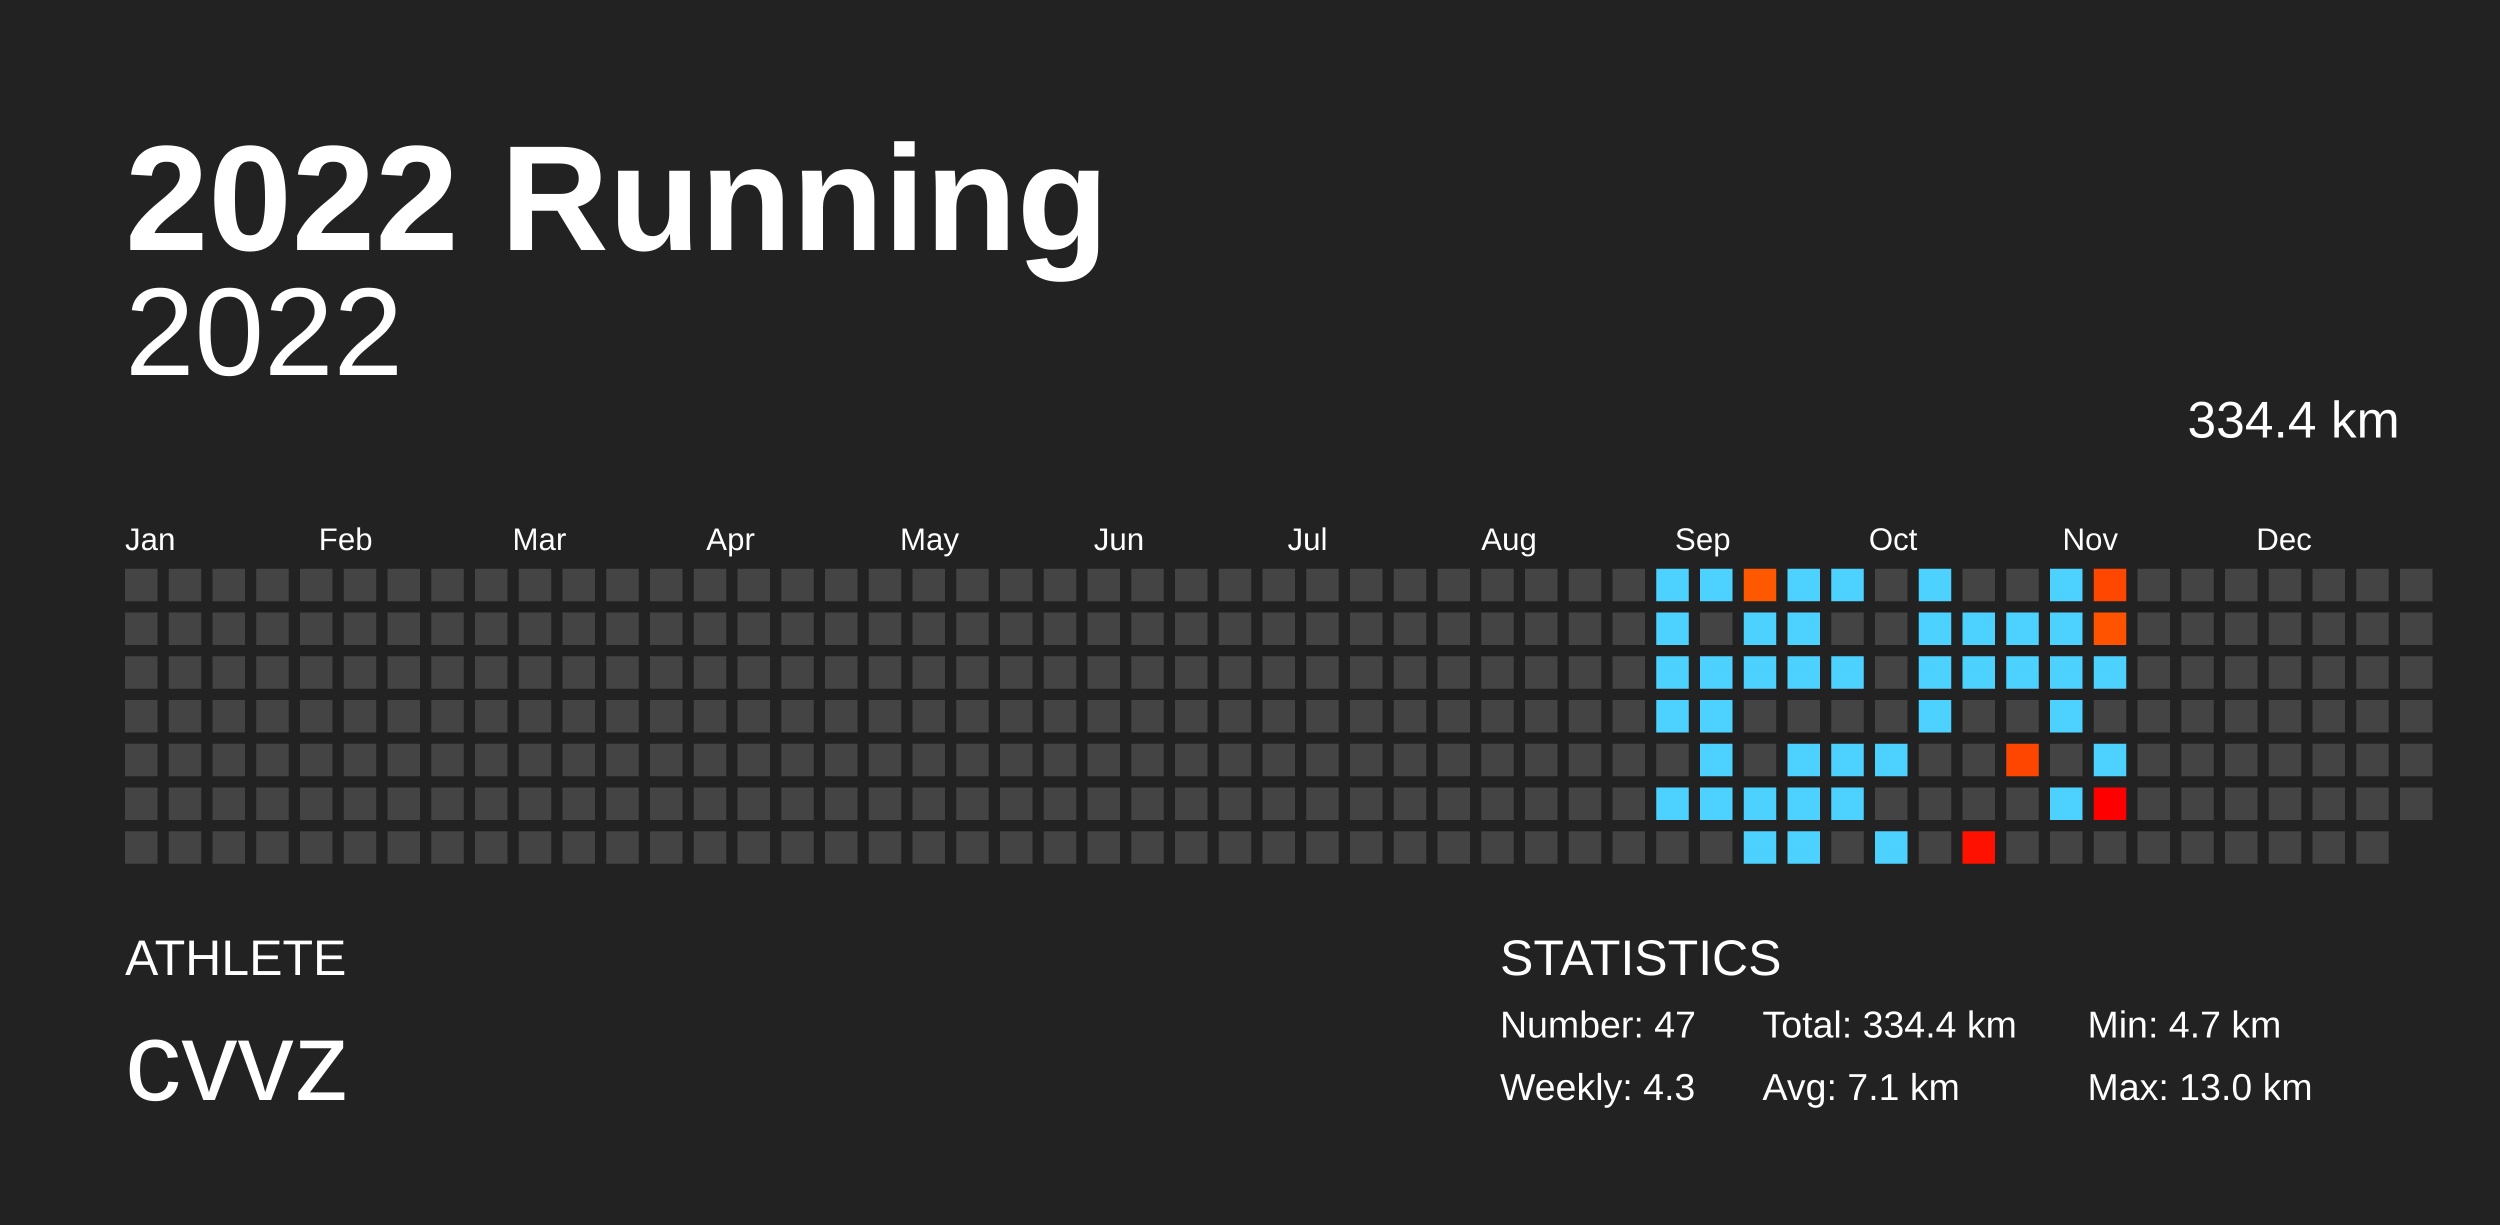
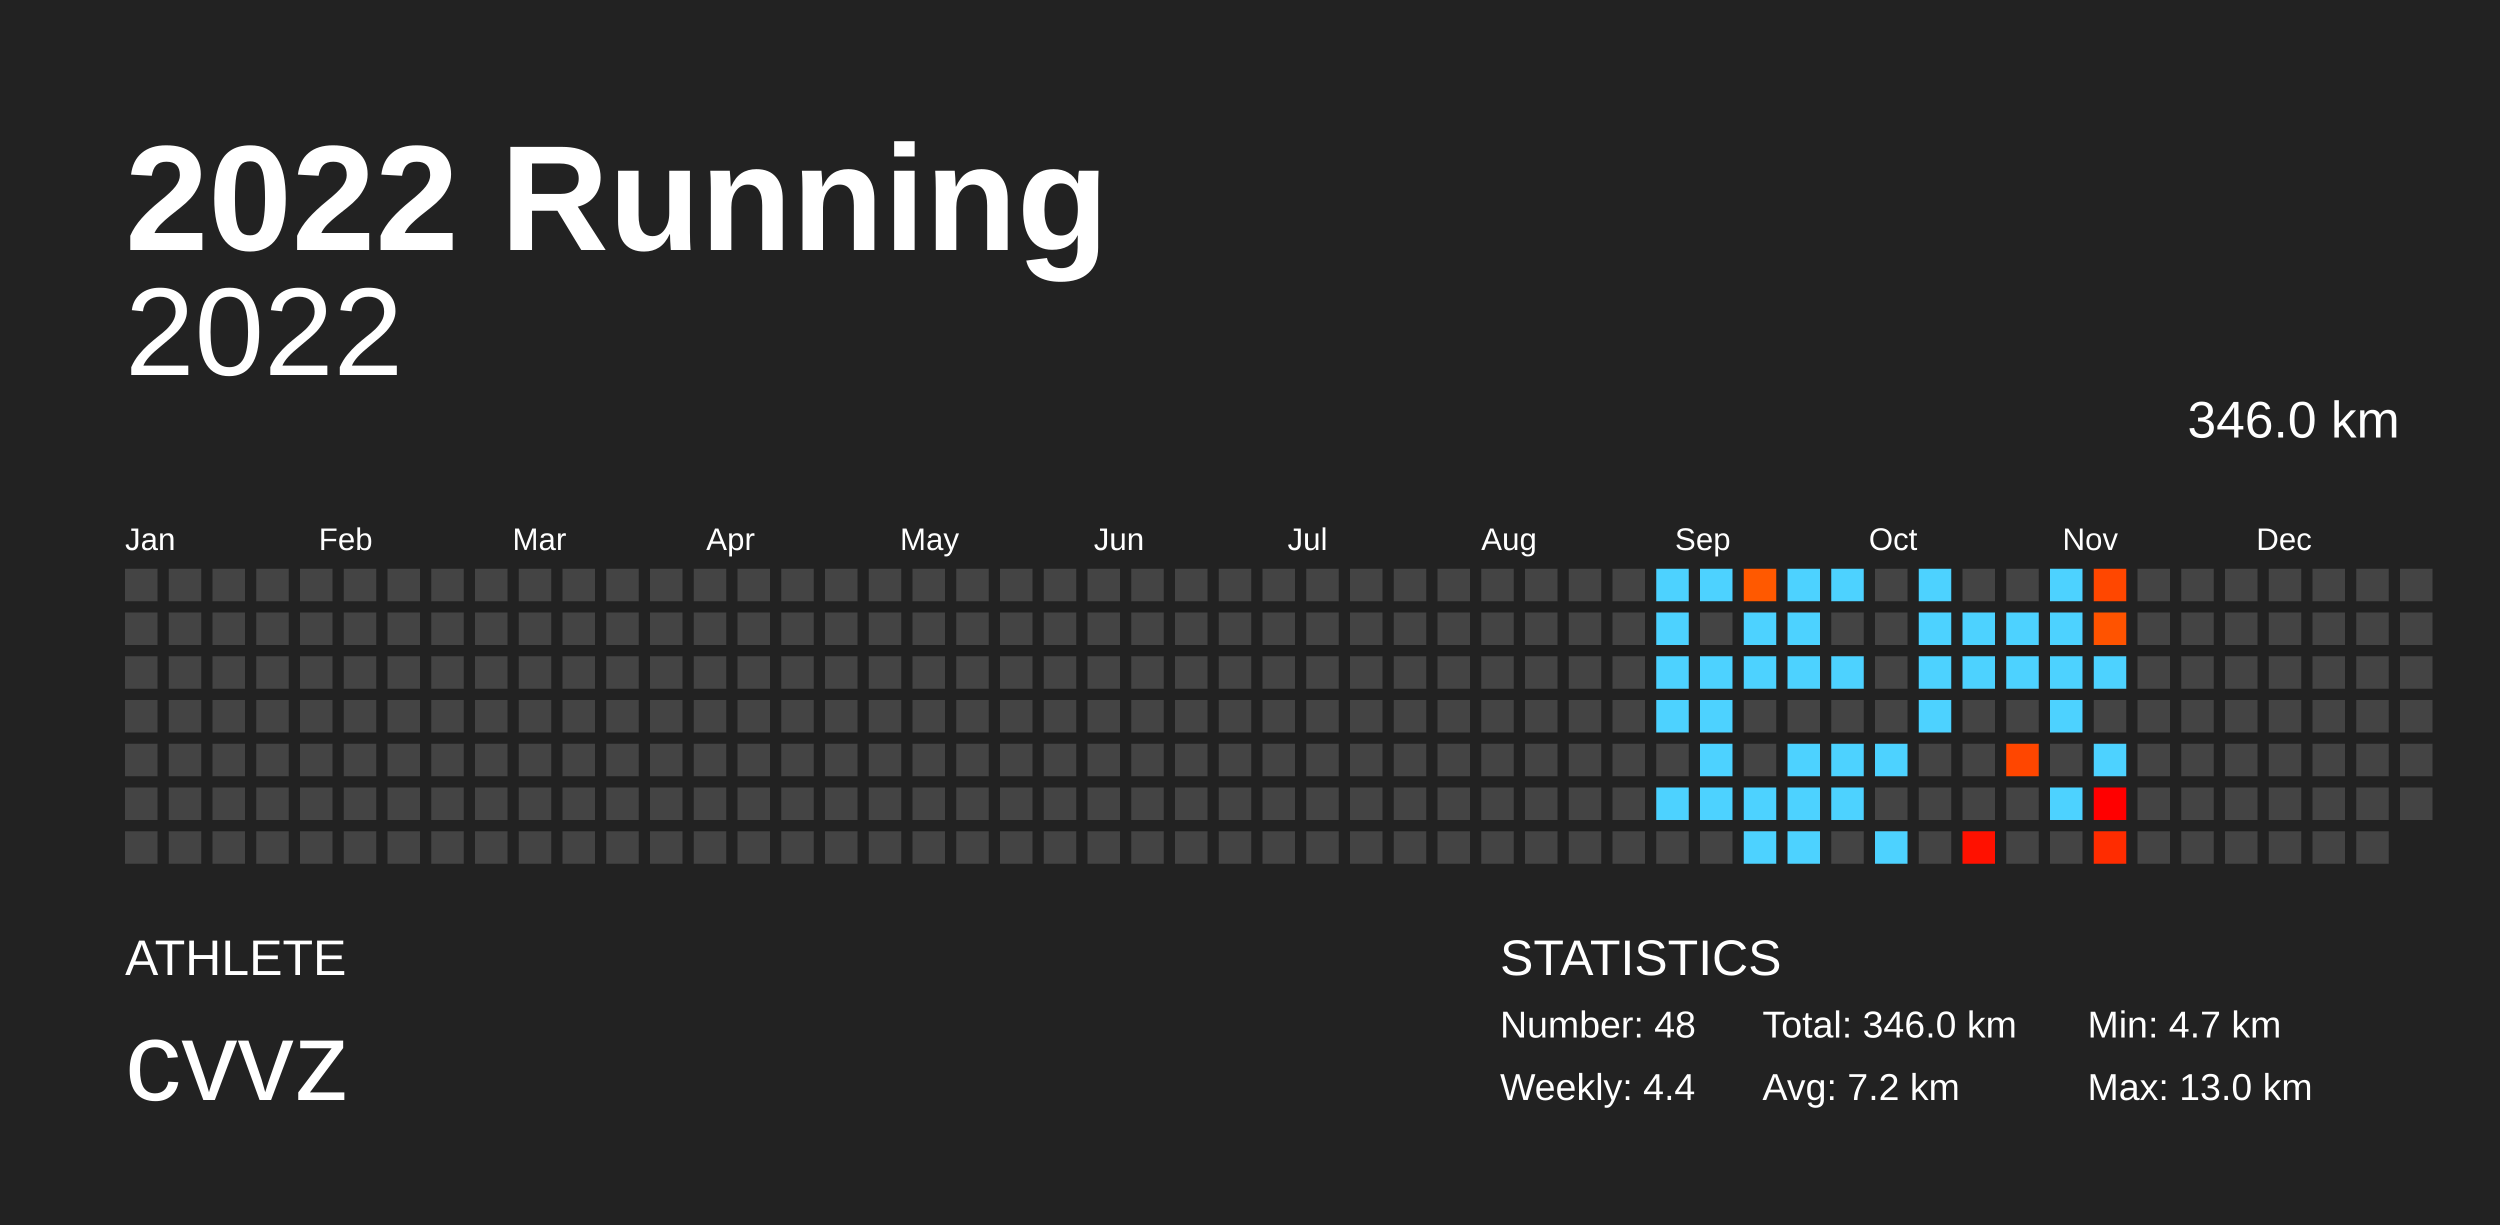
<svg xmlns="http://www.w3.org/2000/svg" baseProfile="full" height="98mm" version="1.1" viewBox="0,0,200,98" width="200mm">
  <defs />
  <rect fill="#222222" height="98" width="200" x="0" y="0" />
  <text fill="#FFFFFF" style="font-size:12px; font-family:Arial; font-weight:bold;" x="10" y="20">2022 Running</text>
  <text fill="#FFFFFF" style="font-size:4px; font-family:Arial" x="10" y="78">ATHLETE</text>
  <text fill="#FFFFFF" style="font-size:9px; font-family:Arial" x="10" y="88">cvvz</text>
  <text fill="#FFFFFF" style="font-size:4px; font-family:Arial" x="120" y="78">STATISTICS</text>
-   <text fill="#FFFFFF" style="font-size:3px; font-family:Arial" x="120" y="83">Number: 47</text>
-   <text fill="#FFFFFF" style="font-size:3px; font-family:Arial" x="120" y="88">Weekly: 4.3</text>
-   <text fill="#FFFFFF" style="font-size:3px; font-family:Arial" x="141" y="83">Total: 334.4 km</text>
-   <text fill="#FFFFFF" style="font-size:3px; font-family:Arial" x="141" y="88">Avg: 7.1 km</text>
+   <text fill="#FFFFFF" style="font-size:3px; font-family:Arial" x="120" y="83">Number: 48</text>
+   <text fill="#FFFFFF" style="font-size:3px; font-family:Arial" x="120" y="88">Weekly: 4.4</text>
+   <text fill="#FFFFFF" style="font-size:3px; font-family:Arial" x="141" y="83">Total: 346.0 km</text>
+   <text fill="#FFFFFF" style="font-size:3px; font-family:Arial" x="141" y="88">Avg: 7.2 km</text>
  <text fill="#FFFFFF" style="font-size:3px; font-family:Arial" x="167" y="83">Min: 4.7 km</text>
  <text fill="#FFFFFF" style="font-size:3px; font-family:Arial" x="167" y="88">Max: 13.0 km</text>
  <text alignment-baseline="hanging" fill="#FFFFFF" style="font-size:10.0px; font-family:Arial;" x="10" y="30">2022</text>
-   <text alignment-baseline="hanging" fill="#FFFFFF" style="font-size:4.125px; font-family:Arial;" x="175" y="35">334.4 km</text>
+   <text alignment-baseline="hanging" fill="#FFFFFF" style="font-size:4.125px; font-family:Arial;" x="175" y="35">346.0 km</text>
  <text fill="#FFFFFF" style="font-size:2.5px; font-family:Arial" x="10.0" y="44">Jan</text>
  <text fill="#FFFFFF" style="font-size:2.5px; font-family:Arial" x="25.5" y="44">Feb</text>
  <text fill="#FFFFFF" style="font-size:2.5px; font-family:Arial" x="41.0" y="44">Mar</text>
  <text fill="#FFFFFF" style="font-size:2.5px; font-family:Arial" x="56.5" y="44">Apr</text>
  <text fill="#FFFFFF" style="font-size:2.5px; font-family:Arial" x="72.0" y="44">May</text>
  <text fill="#FFFFFF" style="font-size:2.5px; font-family:Arial" x="87.5" y="44">Jun</text>
  <text fill="#FFFFFF" style="font-size:2.5px; font-family:Arial" x="103.0" y="44">Jul</text>
  <text fill="#FFFFFF" style="font-size:2.5px; font-family:Arial" x="118.5" y="44">Aug</text>
  <text fill="#FFFFFF" style="font-size:2.5px; font-family:Arial" x="134.0" y="44">Sep</text>
  <text fill="#FFFFFF" style="font-size:2.5px; font-family:Arial" x="149.5" y="44">Oct</text>
  <text fill="#FFFFFF" style="font-size:2.5px; font-family:Arial" x="165.0" y="44">Nov</text>
  <text fill="#FFFFFF" style="font-size:2.5px; font-family:Arial" x="180.5" y="44">Dec</text>
  <rect fill="#444444" height="2.6" width="2.6" x="10.0" y="45.5" />
  <rect fill="#444444" height="2.6" width="2.6" x="10.0" y="49.0" />
  <rect fill="#444444" height="2.6" width="2.6" x="10.0" y="52.5" />
  <rect fill="#444444" height="2.6" width="2.6" x="10.0" y="56.0" />
  <rect fill="#444444" height="2.6" width="2.6" x="10.0" y="59.5" />
  <rect fill="#444444" height="2.6" width="2.6" x="10.0" y="63.0" />
  <rect fill="#444444" height="2.6" width="2.6" x="10.0" y="66.5" />
  <rect fill="#444444" height="2.6" width="2.6" x="13.5" y="45.5" />
  <rect fill="#444444" height="2.6" width="2.6" x="13.5" y="49.0" />
  <rect fill="#444444" height="2.6" width="2.6" x="13.5" y="52.5" />
  <rect fill="#444444" height="2.6" width="2.6" x="13.5" y="56.0" />
  <rect fill="#444444" height="2.6" width="2.6" x="13.5" y="59.5" />
  <rect fill="#444444" height="2.6" width="2.6" x="13.5" y="63.0" />
  <rect fill="#444444" height="2.6" width="2.6" x="13.5" y="66.5" />
  <rect fill="#444444" height="2.6" width="2.6" x="17.0" y="45.5" />
  <rect fill="#444444" height="2.6" width="2.6" x="17.0" y="49.0" />
  <rect fill="#444444" height="2.6" width="2.6" x="17.0" y="52.5" />
  <rect fill="#444444" height="2.6" width="2.6" x="17.0" y="56.0" />
  <rect fill="#444444" height="2.6" width="2.6" x="17.0" y="59.5" />
  <rect fill="#444444" height="2.6" width="2.6" x="17.0" y="63.0" />
  <rect fill="#444444" height="2.6" width="2.6" x="17.0" y="66.5" />
  <rect fill="#444444" height="2.6" width="2.6" x="20.5" y="45.5" />
  <rect fill="#444444" height="2.6" width="2.6" x="20.5" y="49.0" />
  <rect fill="#444444" height="2.6" width="2.6" x="20.5" y="52.5" />
  <rect fill="#444444" height="2.6" width="2.6" x="20.5" y="56.0" />
  <rect fill="#444444" height="2.6" width="2.6" x="20.5" y="59.5" />
  <rect fill="#444444" height="2.6" width="2.6" x="20.5" y="63.0" />
  <rect fill="#444444" height="2.6" width="2.6" x="20.5" y="66.5" />
  <rect fill="#444444" height="2.6" width="2.6" x="24.0" y="45.5" />
  <rect fill="#444444" height="2.6" width="2.6" x="24.0" y="49.0" />
  <rect fill="#444444" height="2.6" width="2.6" x="24.0" y="52.5" />
  <rect fill="#444444" height="2.6" width="2.6" x="24.0" y="56.0" />
  <rect fill="#444444" height="2.6" width="2.6" x="24.0" y="59.5" />
  <rect fill="#444444" height="2.6" width="2.6" x="24.0" y="63.0" />
  <rect fill="#444444" height="2.6" width="2.6" x="24.0" y="66.5" />
  <rect fill="#444444" height="2.6" width="2.6" x="27.5" y="45.5" />
  <rect fill="#444444" height="2.6" width="2.6" x="27.5" y="49.0" />
  <rect fill="#444444" height="2.6" width="2.6" x="27.5" y="52.5" />
  <rect fill="#444444" height="2.6" width="2.6" x="27.5" y="56.0" />
  <rect fill="#444444" height="2.6" width="2.6" x="27.5" y="59.5" />
  <rect fill="#444444" height="2.6" width="2.6" x="27.5" y="63.0" />
  <rect fill="#444444" height="2.6" width="2.6" x="27.5" y="66.5" />
  <rect fill="#444444" height="2.6" width="2.6" x="31.0" y="45.5" />
  <rect fill="#444444" height="2.6" width="2.6" x="31.0" y="49.0" />
  <rect fill="#444444" height="2.6" width="2.6" x="31.0" y="52.5" />
  <rect fill="#444444" height="2.6" width="2.6" x="31.0" y="56.0" />
  <rect fill="#444444" height="2.6" width="2.6" x="31.0" y="59.5" />
  <rect fill="#444444" height="2.6" width="2.6" x="31.0" y="63.0" />
  <rect fill="#444444" height="2.6" width="2.6" x="31.0" y="66.5" />
  <rect fill="#444444" height="2.6" width="2.6" x="34.5" y="45.5" />
  <rect fill="#444444" height="2.6" width="2.6" x="34.5" y="49.0" />
  <rect fill="#444444" height="2.6" width="2.6" x="34.5" y="52.5" />
  <rect fill="#444444" height="2.6" width="2.6" x="34.5" y="56.0" />
  <rect fill="#444444" height="2.6" width="2.6" x="34.5" y="59.5" />
  <rect fill="#444444" height="2.6" width="2.6" x="34.5" y="63.0" />
  <rect fill="#444444" height="2.6" width="2.6" x="34.5" y="66.5" />
  <rect fill="#444444" height="2.6" width="2.6" x="38.0" y="45.5" />
  <rect fill="#444444" height="2.6" width="2.6" x="38.0" y="49.0" />
  <rect fill="#444444" height="2.6" width="2.6" x="38.0" y="52.5" />
  <rect fill="#444444" height="2.6" width="2.6" x="38.0" y="56.0" />
  <rect fill="#444444" height="2.6" width="2.6" x="38.0" y="59.5" />
  <rect fill="#444444" height="2.6" width="2.6" x="38.0" y="63.0" />
  <rect fill="#444444" height="2.6" width="2.6" x="38.0" y="66.5" />
  <rect fill="#444444" height="2.6" width="2.6" x="41.5" y="45.5" />
  <rect fill="#444444" height="2.6" width="2.6" x="41.5" y="49.0" />
  <rect fill="#444444" height="2.6" width="2.6" x="41.5" y="52.5" />
  <rect fill="#444444" height="2.6" width="2.6" x="41.5" y="56.0" />
  <rect fill="#444444" height="2.6" width="2.6" x="41.5" y="59.5" />
  <rect fill="#444444" height="2.6" width="2.6" x="41.5" y="63.0" />
  <rect fill="#444444" height="2.6" width="2.6" x="41.5" y="66.5" />
  <rect fill="#444444" height="2.6" width="2.6" x="45.0" y="45.5" />
  <rect fill="#444444" height="2.6" width="2.6" x="45.0" y="49.0" />
  <rect fill="#444444" height="2.6" width="2.6" x="45.0" y="52.5" />
  <rect fill="#444444" height="2.6" width="2.6" x="45.0" y="56.0" />
  <rect fill="#444444" height="2.6" width="2.6" x="45.0" y="59.5" />
  <rect fill="#444444" height="2.6" width="2.6" x="45.0" y="63.0" />
  <rect fill="#444444" height="2.6" width="2.6" x="45.0" y="66.5" />
  <rect fill="#444444" height="2.6" width="2.6" x="48.5" y="45.5" />
  <rect fill="#444444" height="2.6" width="2.6" x="48.5" y="49.0" />
  <rect fill="#444444" height="2.6" width="2.6" x="48.5" y="52.5" />
  <rect fill="#444444" height="2.6" width="2.6" x="48.5" y="56.0" />
  <rect fill="#444444" height="2.6" width="2.6" x="48.5" y="59.5" />
  <rect fill="#444444" height="2.6" width="2.6" x="48.5" y="63.0" />
  <rect fill="#444444" height="2.6" width="2.6" x="48.5" y="66.5" />
  <rect fill="#444444" height="2.6" width="2.6" x="52.0" y="45.5" />
  <rect fill="#444444" height="2.6" width="2.6" x="52.0" y="49.0" />
  <rect fill="#444444" height="2.6" width="2.6" x="52.0" y="52.5" />
  <rect fill="#444444" height="2.6" width="2.6" x="52.0" y="56.0" />
  <rect fill="#444444" height="2.6" width="2.6" x="52.0" y="59.5" />
  <rect fill="#444444" height="2.6" width="2.6" x="52.0" y="63.0" />
  <rect fill="#444444" height="2.6" width="2.6" x="52.0" y="66.5" />
  <rect fill="#444444" height="2.6" width="2.6" x="55.5" y="45.5" />
  <rect fill="#444444" height="2.6" width="2.6" x="55.5" y="49.0" />
  <rect fill="#444444" height="2.6" width="2.6" x="55.5" y="52.5" />
  <rect fill="#444444" height="2.6" width="2.6" x="55.5" y="56.0" />
  <rect fill="#444444" height="2.6" width="2.6" x="55.5" y="59.5" />
  <rect fill="#444444" height="2.6" width="2.6" x="55.5" y="63.0" />
  <rect fill="#444444" height="2.6" width="2.6" x="55.5" y="66.5" />
  <rect fill="#444444" height="2.6" width="2.6" x="59.0" y="45.5" />
  <rect fill="#444444" height="2.6" width="2.6" x="59.0" y="49.0" />
  <rect fill="#444444" height="2.6" width="2.6" x="59.0" y="52.5" />
  <rect fill="#444444" height="2.6" width="2.6" x="59.0" y="56.0" />
  <rect fill="#444444" height="2.6" width="2.6" x="59.0" y="59.5" />
  <rect fill="#444444" height="2.6" width="2.6" x="59.0" y="63.0" />
  <rect fill="#444444" height="2.6" width="2.6" x="59.0" y="66.5" />
  <rect fill="#444444" height="2.6" width="2.6" x="62.5" y="45.5" />
  <rect fill="#444444" height="2.6" width="2.6" x="62.5" y="49.0" />
  <rect fill="#444444" height="2.6" width="2.6" x="62.5" y="52.5" />
  <rect fill="#444444" height="2.6" width="2.6" x="62.5" y="56.0" />
  <rect fill="#444444" height="2.6" width="2.6" x="62.5" y="59.5" />
  <rect fill="#444444" height="2.6" width="2.6" x="62.5" y="63.0" />
  <rect fill="#444444" height="2.6" width="2.6" x="62.5" y="66.5" />
  <rect fill="#444444" height="2.6" width="2.6" x="66.0" y="45.5" />
  <rect fill="#444444" height="2.6" width="2.6" x="66.0" y="49.0" />
  <rect fill="#444444" height="2.6" width="2.6" x="66.0" y="52.5" />
  <rect fill="#444444" height="2.6" width="2.6" x="66.0" y="56.0" />
  <rect fill="#444444" height="2.6" width="2.6" x="66.0" y="59.5" />
  <rect fill="#444444" height="2.6" width="2.6" x="66.0" y="63.0" />
  <rect fill="#444444" height="2.6" width="2.6" x="66.0" y="66.5" />
  <rect fill="#444444" height="2.6" width="2.6" x="69.5" y="45.5" />
  <rect fill="#444444" height="2.6" width="2.6" x="69.5" y="49.0" />
  <rect fill="#444444" height="2.6" width="2.6" x="69.5" y="52.5" />
  <rect fill="#444444" height="2.6" width="2.6" x="69.5" y="56.0" />
  <rect fill="#444444" height="2.6" width="2.6" x="69.5" y="59.5" />
  <rect fill="#444444" height="2.6" width="2.6" x="69.5" y="63.0" />
  <rect fill="#444444" height="2.6" width="2.6" x="69.5" y="66.5" />
  <rect fill="#444444" height="2.6" width="2.6" x="73.0" y="45.5" />
  <rect fill="#444444" height="2.6" width="2.6" x="73.0" y="49.0" />
  <rect fill="#444444" height="2.6" width="2.6" x="73.0" y="52.5" />
  <rect fill="#444444" height="2.6" width="2.6" x="73.0" y="56.0" />
  <rect fill="#444444" height="2.6" width="2.6" x="73.0" y="59.5" />
  <rect fill="#444444" height="2.6" width="2.6" x="73.0" y="63.0" />
  <rect fill="#444444" height="2.6" width="2.6" x="73.0" y="66.5" />
  <rect fill="#444444" height="2.6" width="2.6" x="76.5" y="45.5" />
  <rect fill="#444444" height="2.6" width="2.6" x="76.5" y="49.0" />
  <rect fill="#444444" height="2.6" width="2.6" x="76.5" y="52.5" />
  <rect fill="#444444" height="2.6" width="2.6" x="76.5" y="56.0" />
  <rect fill="#444444" height="2.6" width="2.6" x="76.5" y="59.5" />
  <rect fill="#444444" height="2.6" width="2.6" x="76.5" y="63.0" />
  <rect fill="#444444" height="2.6" width="2.6" x="76.5" y="66.5" />
  <rect fill="#444444" height="2.6" width="2.6" x="80.0" y="45.5" />
  <rect fill="#444444" height="2.6" width="2.6" x="80.0" y="49.0" />
  <rect fill="#444444" height="2.6" width="2.6" x="80.0" y="52.5" />
  <rect fill="#444444" height="2.6" width="2.6" x="80.0" y="56.0" />
  <rect fill="#444444" height="2.6" width="2.6" x="80.0" y="59.5" />
  <rect fill="#444444" height="2.6" width="2.6" x="80.0" y="63.0" />
  <rect fill="#444444" height="2.6" width="2.6" x="80.0" y="66.5" />
  <rect fill="#444444" height="2.6" width="2.6" x="83.5" y="45.5" />
  <rect fill="#444444" height="2.6" width="2.6" x="83.5" y="49.0" />
  <rect fill="#444444" height="2.6" width="2.6" x="83.5" y="52.5" />
  <rect fill="#444444" height="2.6" width="2.6" x="83.5" y="56.0" />
  <rect fill="#444444" height="2.6" width="2.6" x="83.5" y="59.5" />
  <rect fill="#444444" height="2.6" width="2.6" x="83.5" y="63.0" />
  <rect fill="#444444" height="2.6" width="2.6" x="83.5" y="66.5" />
  <rect fill="#444444" height="2.6" width="2.6" x="87.0" y="45.5" />
  <rect fill="#444444" height="2.6" width="2.6" x="87.0" y="49.0" />
  <rect fill="#444444" height="2.6" width="2.6" x="87.0" y="52.5" />
  <rect fill="#444444" height="2.6" width="2.6" x="87.0" y="56.0" />
  <rect fill="#444444" height="2.6" width="2.6" x="87.0" y="59.5" />
  <rect fill="#444444" height="2.6" width="2.6" x="87.0" y="63.0" />
  <rect fill="#444444" height="2.6" width="2.6" x="87.0" y="66.5" />
  <rect fill="#444444" height="2.6" width="2.6" x="90.5" y="45.5" />
  <rect fill="#444444" height="2.6" width="2.6" x="90.5" y="49.0" />
  <rect fill="#444444" height="2.6" width="2.6" x="90.5" y="52.5" />
  <rect fill="#444444" height="2.6" width="2.6" x="90.5" y="56.0" />
  <rect fill="#444444" height="2.6" width="2.6" x="90.5" y="59.5" />
  <rect fill="#444444" height="2.6" width="2.6" x="90.5" y="63.0" />
  <rect fill="#444444" height="2.6" width="2.6" x="90.5" y="66.5" />
  <rect fill="#444444" height="2.6" width="2.6" x="94.0" y="45.5" />
  <rect fill="#444444" height="2.6" width="2.6" x="94.0" y="49.0" />
  <rect fill="#444444" height="2.6" width="2.6" x="94.0" y="52.5" />
  <rect fill="#444444" height="2.6" width="2.6" x="94.0" y="56.0" />
  <rect fill="#444444" height="2.6" width="2.6" x="94.0" y="59.5" />
  <rect fill="#444444" height="2.6" width="2.6" x="94.0" y="63.0" />
  <rect fill="#444444" height="2.6" width="2.6" x="94.0" y="66.5" />
  <rect fill="#444444" height="2.6" width="2.6" x="97.5" y="45.5" />
  <rect fill="#444444" height="2.6" width="2.6" x="97.5" y="49.0" />
  <rect fill="#444444" height="2.6" width="2.6" x="97.5" y="52.5" />
  <rect fill="#444444" height="2.6" width="2.6" x="97.5" y="56.0" />
  <rect fill="#444444" height="2.6" width="2.6" x="97.5" y="59.5" />
  <rect fill="#444444" height="2.6" width="2.6" x="97.5" y="63.0" />
  <rect fill="#444444" height="2.6" width="2.6" x="97.5" y="66.5" />
  <rect fill="#444444" height="2.6" width="2.6" x="101.0" y="45.5" />
  <rect fill="#444444" height="2.6" width="2.6" x="101.0" y="49.0" />
  <rect fill="#444444" height="2.6" width="2.6" x="101.0" y="52.5" />
  <rect fill="#444444" height="2.6" width="2.6" x="101.0" y="56.0" />
  <rect fill="#444444" height="2.6" width="2.6" x="101.0" y="59.5" />
  <rect fill="#444444" height="2.6" width="2.6" x="101.0" y="63.0" />
  <rect fill="#444444" height="2.6" width="2.6" x="101.0" y="66.5" />
  <rect fill="#444444" height="2.6" width="2.6" x="104.5" y="45.5" />
  <rect fill="#444444" height="2.6" width="2.6" x="104.5" y="49.0" />
  <rect fill="#444444" height="2.6" width="2.6" x="104.5" y="52.5" />
  <rect fill="#444444" height="2.6" width="2.6" x="104.5" y="56.0" />
  <rect fill="#444444" height="2.6" width="2.6" x="104.5" y="59.5" />
  <rect fill="#444444" height="2.6" width="2.6" x="104.5" y="63.0" />
  <rect fill="#444444" height="2.6" width="2.6" x="104.5" y="66.5" />
  <rect fill="#444444" height="2.6" width="2.6" x="108.0" y="45.5" />
  <rect fill="#444444" height="2.6" width="2.6" x="108.0" y="49.0" />
  <rect fill="#444444" height="2.6" width="2.6" x="108.0" y="52.5" />
  <rect fill="#444444" height="2.6" width="2.6" x="108.0" y="56.0" />
  <rect fill="#444444" height="2.6" width="2.6" x="108.0" y="59.5" />
  <rect fill="#444444" height="2.6" width="2.6" x="108.0" y="63.0" />
  <rect fill="#444444" height="2.6" width="2.6" x="108.0" y="66.5" />
  <rect fill="#444444" height="2.6" width="2.6" x="111.5" y="45.5" />
  <rect fill="#444444" height="2.6" width="2.6" x="111.5" y="49.0" />
  <rect fill="#444444" height="2.6" width="2.6" x="111.5" y="52.5" />
  <rect fill="#444444" height="2.6" width="2.6" x="111.5" y="56.0" />
  <rect fill="#444444" height="2.6" width="2.6" x="111.5" y="59.5" />
  <rect fill="#444444" height="2.6" width="2.6" x="111.5" y="63.0" />
  <rect fill="#444444" height="2.6" width="2.6" x="111.5" y="66.5" />
  <rect fill="#444444" height="2.6" width="2.6" x="115.0" y="45.5" />
  <rect fill="#444444" height="2.6" width="2.6" x="115.0" y="49.0" />
  <rect fill="#444444" height="2.6" width="2.6" x="115.0" y="52.5" />
  <rect fill="#444444" height="2.6" width="2.6" x="115.0" y="56.0" />
  <rect fill="#444444" height="2.6" width="2.6" x="115.0" y="59.5" />
  <rect fill="#444444" height="2.6" width="2.6" x="115.0" y="63.0" />
  <rect fill="#444444" height="2.6" width="2.6" x="115.0" y="66.5" />
  <rect fill="#444444" height="2.6" width="2.6" x="118.5" y="45.5" />
  <rect fill="#444444" height="2.6" width="2.6" x="118.5" y="49.0" />
  <rect fill="#444444" height="2.6" width="2.6" x="118.5" y="52.5" />
  <rect fill="#444444" height="2.6" width="2.6" x="118.5" y="56.0" />
  <rect fill="#444444" height="2.6" width="2.6" x="118.5" y="59.5" />
  <rect fill="#444444" height="2.6" width="2.6" x="118.5" y="63.0" />
  <rect fill="#444444" height="2.6" width="2.6" x="118.5" y="66.5" />
  <rect fill="#444444" height="2.6" width="2.6" x="122.0" y="45.5" />
  <rect fill="#444444" height="2.6" width="2.6" x="122.0" y="49.0" />
  <rect fill="#444444" height="2.6" width="2.6" x="122.0" y="52.5" />
  <rect fill="#444444" height="2.6" width="2.6" x="122.0" y="56.0" />
  <rect fill="#444444" height="2.6" width="2.6" x="122.0" y="59.5" />
  <rect fill="#444444" height="2.6" width="2.6" x="122.0" y="63.0" />
  <rect fill="#444444" height="2.6" width="2.6" x="122.0" y="66.5" />
  <rect fill="#444444" height="2.6" width="2.6" x="125.5" y="45.5" />
  <rect fill="#444444" height="2.6" width="2.6" x="125.5" y="49.0" />
  <rect fill="#444444" height="2.6" width="2.6" x="125.5" y="52.5" />
  <rect fill="#444444" height="2.6" width="2.6" x="125.5" y="56.0" />
  <rect fill="#444444" height="2.6" width="2.6" x="125.5" y="59.5" />
  <rect fill="#444444" height="2.6" width="2.6" x="125.5" y="63.0" />
  <rect fill="#444444" height="2.6" width="2.6" x="125.5" y="66.5" />
  <rect fill="#444444" height="2.6" width="2.6" x="129.0" y="45.5" />
  <rect fill="#444444" height="2.6" width="2.6" x="129.0" y="49.0" />
  <rect fill="#444444" height="2.6" width="2.6" x="129.0" y="52.5" />
  <rect fill="#444444" height="2.6" width="2.6" x="129.0" y="56.0" />
  <rect fill="#444444" height="2.6" width="2.6" x="129.0" y="59.5" />
  <rect fill="#444444" height="2.6" width="2.6" x="129.0" y="63.0" />
  <rect fill="#444444" height="2.6" width="2.6" x="129.0" y="66.5" />
  <rect fill="#4dd2ff" height="2.6" width="2.6" x="132.5" y="45.5" />
  <rect fill="#4dd2ff" height="2.6" width="2.6" x="132.5" y="49.0" />
  <rect fill="#4dd2ff" height="2.6" width="2.6" x="132.5" y="52.5" />
  <rect fill="#4dd2ff" height="2.6" width="2.6" x="132.5" y="56.0" />
  <rect fill="#444444" height="2.6" width="2.6" x="132.5" y="59.5" />
  <rect fill="#4dd2ff" height="2.6" width="2.6" x="132.5" y="63.0" />
  <rect fill="#444444" height="2.6" width="2.6" x="132.5" y="66.5" />
  <rect fill="#4dd2ff" height="2.6" width="2.6" x="136.0" y="45.5" />
  <rect fill="#444444" height="2.6" width="2.6" x="136.0" y="49.0" />
  <rect fill="#4dd2ff" height="2.6" width="2.6" x="136.0" y="52.5" />
  <rect fill="#4dd2ff" height="2.6" width="2.6" x="136.0" y="56.0" />
  <rect fill="#4dd2ff" height="2.6" width="2.6" x="136.0" y="59.5" />
  <rect fill="#4dd2ff" height="2.6" width="2.6" x="136.0" y="63.0" />
  <rect fill="#444444" height="2.6" width="2.6" x="136.0" y="66.5" />
  <rect fill="#ff5900" height="2.6" width="2.6" x="139.5" y="45.5" />
  <rect fill="#4dd2ff" height="2.6" width="2.6" x="139.5" y="49.0" />
  <rect fill="#4dd2ff" height="2.6" width="2.6" x="139.5" y="52.5" />
  <rect fill="#444444" height="2.6" width="2.6" x="139.5" y="56.0" />
  <rect fill="#444444" height="2.6" width="2.6" x="139.5" y="59.5" />
  <rect fill="#4dd2ff" height="2.6" width="2.6" x="139.5" y="63.0" />
  <rect fill="#4dd2ff" height="2.6" width="2.6" x="139.5" y="66.5" />
  <rect fill="#4dd2ff" height="2.6" width="2.6" x="143.0" y="45.5" />
  <rect fill="#4dd2ff" height="2.6" width="2.6" x="143.0" y="49.0" />
  <rect fill="#4dd2ff" height="2.6" width="2.6" x="143.0" y="52.5" />
  <rect fill="#444444" height="2.6" width="2.6" x="143.0" y="56.0" />
  <rect fill="#4dd2ff" height="2.6" width="2.6" x="143.0" y="59.5" />
  <rect fill="#4dd2ff" height="2.6" width="2.6" x="143.0" y="63.0" />
  <rect fill="#4dd2ff" height="2.6" width="2.6" x="143.0" y="66.5" />
  <rect fill="#4dd2ff" height="2.6" width="2.6" x="146.5" y="45.5" />
  <rect fill="#444444" height="2.6" width="2.6" x="146.5" y="49.0" />
  <rect fill="#4dd2ff" height="2.6" width="2.6" x="146.5" y="52.5" />
  <rect fill="#444444" height="2.6" width="2.6" x="146.5" y="56.0" />
  <rect fill="#4dd2ff" height="2.6" width="2.6" x="146.5" y="59.5" />
  <rect fill="#4dd2ff" height="2.6" width="2.6" x="146.5" y="63.0" />
  <rect fill="#444444" height="2.6" width="2.6" x="146.5" y="66.5" />
  <rect fill="#444444" height="2.6" width="2.6" x="150.0" y="45.5" />
  <rect fill="#444444" height="2.6" width="2.6" x="150.0" y="49.0" />
  <rect fill="#444444" height="2.6" width="2.6" x="150.0" y="52.5" />
  <rect fill="#444444" height="2.6" width="2.6" x="150.0" y="56.0" />
  <rect fill="#4dd2ff" height="2.6" width="2.6" x="150.0" y="59.5" />
  <rect fill="#444444" height="2.6" width="2.6" x="150.0" y="63.0" />
  <rect fill="#4dd2ff" height="2.6" width="2.6" x="150.0" y="66.5" />
  <rect fill="#4dd2ff" height="2.6" width="2.6" x="153.5" y="45.5" />
  <rect fill="#4dd2ff" height="2.6" width="2.6" x="153.5" y="49.0" />
  <rect fill="#4dd2ff" height="2.6" width="2.6" x="153.5" y="52.5" />
  <rect fill="#4dd2ff" height="2.6" width="2.6" x="153.5" y="56.0" />
  <rect fill="#444444" height="2.6" width="2.6" x="153.5" y="59.5" />
  <rect fill="#444444" height="2.6" width="2.6" x="153.5" y="63.0" />
  <rect fill="#444444" height="2.6" width="2.6" x="153.5" y="66.5" />
  <rect fill="#444444" height="2.6" width="2.6" x="157.0" y="45.5" />
  <rect fill="#4dd2ff" height="2.6" width="2.6" x="157.0" y="49.0" />
  <rect fill="#4dd2ff" height="2.6" width="2.6" x="157.0" y="52.5" />
  <rect fill="#444444" height="2.6" width="2.6" x="157.0" y="56.0" />
  <rect fill="#444444" height="2.6" width="2.6" x="157.0" y="59.5" />
  <rect fill="#444444" height="2.6" width="2.6" x="157.0" y="63.0" />
  <rect fill="#ff1100" height="2.6" width="2.6" x="157.0" y="66.5" />
  <rect fill="#444444" height="2.6" width="2.6" x="160.5" y="45.5" />
  <rect fill="#4dd2ff" height="2.6" width="2.6" x="160.5" y="49.0" />
  <rect fill="#4dd2ff" height="2.6" width="2.6" x="160.5" y="52.5" />
  <rect fill="#444444" height="2.6" width="2.6" x="160.5" y="56.0" />
  <rect fill="#ff4600" height="2.6" width="2.6" x="160.5" y="59.5" />
  <rect fill="#444444" height="2.6" width="2.6" x="160.5" y="63.0" />
  <rect fill="#444444" height="2.6" width="2.6" x="160.5" y="66.5" />
  <rect fill="#4dd2ff" height="2.6" width="2.6" x="164.0" y="45.5" />
  <rect fill="#4dd2ff" height="2.6" width="2.6" x="164.0" y="49.0" />
  <rect fill="#4dd2ff" height="2.6" width="2.6" x="164.0" y="52.5" />
  <rect fill="#4dd2ff" height="2.6" width="2.6" x="164.0" y="56.0" />
  <rect fill="#444444" height="2.6" width="2.6" x="164.0" y="59.5" />
  <rect fill="#4dd2ff" height="2.6" width="2.6" x="164.0" y="63.0" />
  <rect fill="#444444" height="2.6" width="2.6" x="164.0" y="66.5" />
  <rect fill="#ff4700" height="2.6" width="2.6" x="167.5" y="45.5" />
  <rect fill="#ff5300" height="2.6" width="2.6" x="167.5" y="49.0" />
  <rect fill="#4dd2ff" height="2.6" width="2.6" x="167.5" y="52.5" />
  <rect fill="#444444" height="2.6" width="2.6" x="167.5" y="56.0" />
  <rect fill="#4dd2ff" height="2.6" width="2.6" x="167.5" y="59.5" />
  <rect fill="#ff0000" height="2.6" width="2.6" x="167.5" y="63.0" />
-   <rect fill="#444444" height="2.6" width="2.6" x="167.5" y="66.5" />
+   <rect fill="#ff2c00" height="2.6" width="2.6" x="167.5" y="66.5" />
  <rect fill="#444444" height="2.6" width="2.6" x="171.0" y="45.5" />
  <rect fill="#444444" height="2.6" width="2.6" x="171.0" y="49.0" />
  <rect fill="#444444" height="2.6" width="2.6" x="171.0" y="52.5" />
  <rect fill="#444444" height="2.6" width="2.6" x="171.0" y="56.0" />
  <rect fill="#444444" height="2.6" width="2.6" x="171.0" y="59.5" />
  <rect fill="#444444" height="2.6" width="2.6" x="171.0" y="63.0" />
  <rect fill="#444444" height="2.6" width="2.6" x="171.0" y="66.5" />
  <rect fill="#444444" height="2.6" width="2.6" x="174.5" y="45.5" />
  <rect fill="#444444" height="2.6" width="2.6" x="174.5" y="49.0" />
  <rect fill="#444444" height="2.6" width="2.6" x="174.5" y="52.5" />
  <rect fill="#444444" height="2.6" width="2.6" x="174.5" y="56.0" />
  <rect fill="#444444" height="2.6" width="2.6" x="174.5" y="59.5" />
  <rect fill="#444444" height="2.6" width="2.6" x="174.5" y="63.0" />
  <rect fill="#444444" height="2.6" width="2.6" x="174.5" y="66.5" />
  <rect fill="#444444" height="2.6" width="2.6" x="178.0" y="45.5" />
  <rect fill="#444444" height="2.6" width="2.6" x="178.0" y="49.0" />
  <rect fill="#444444" height="2.6" width="2.6" x="178.0" y="52.5" />
  <rect fill="#444444" height="2.6" width="2.6" x="178.0" y="56.0" />
  <rect fill="#444444" height="2.6" width="2.6" x="178.0" y="59.5" />
  <rect fill="#444444" height="2.6" width="2.6" x="178.0" y="63.0" />
  <rect fill="#444444" height="2.6" width="2.6" x="178.0" y="66.5" />
  <rect fill="#444444" height="2.6" width="2.6" x="181.5" y="45.5" />
  <rect fill="#444444" height="2.6" width="2.6" x="181.5" y="49.0" />
  <rect fill="#444444" height="2.6" width="2.6" x="181.5" y="52.5" />
  <rect fill="#444444" height="2.6" width="2.6" x="181.5" y="56.0" />
  <rect fill="#444444" height="2.6" width="2.6" x="181.5" y="59.5" />
  <rect fill="#444444" height="2.6" width="2.6" x="181.5" y="63.0" />
  <rect fill="#444444" height="2.6" width="2.6" x="181.5" y="66.5" />
  <rect fill="#444444" height="2.6" width="2.6" x="185.0" y="45.5" />
  <rect fill="#444444" height="2.6" width="2.6" x="185.0" y="49.0" />
  <rect fill="#444444" height="2.6" width="2.6" x="185.0" y="52.5" />
  <rect fill="#444444" height="2.6" width="2.6" x="185.0" y="56.0" />
  <rect fill="#444444" height="2.6" width="2.6" x="185.0" y="59.5" />
  <rect fill="#444444" height="2.6" width="2.6" x="185.0" y="63.0" />
  <rect fill="#444444" height="2.6" width="2.6" x="185.0" y="66.5" />
  <rect fill="#444444" height="2.6" width="2.6" x="188.5" y="45.5" />
  <rect fill="#444444" height="2.6" width="2.6" x="188.5" y="49.0" />
  <rect fill="#444444" height="2.6" width="2.6" x="188.5" y="52.5" />
  <rect fill="#444444" height="2.6" width="2.6" x="188.5" y="56.0" />
  <rect fill="#444444" height="2.6" width="2.6" x="188.5" y="59.5" />
  <rect fill="#444444" height="2.6" width="2.6" x="188.5" y="63.0" />
  <rect fill="#444444" height="2.6" width="2.6" x="188.5" y="66.5" />
  <rect fill="#444444" height="2.6" width="2.6" x="192.0" y="45.5" />
  <rect fill="#444444" height="2.6" width="2.6" x="192.0" y="49.0" />
  <rect fill="#444444" height="2.6" width="2.6" x="192.0" y="52.5" />
  <rect fill="#444444" height="2.6" width="2.6" x="192.0" y="56.0" />
  <rect fill="#444444" height="2.6" width="2.6" x="192.0" y="59.5" />
  <rect fill="#444444" height="2.6" width="2.6" x="192.0" y="63.0" />
</svg>
